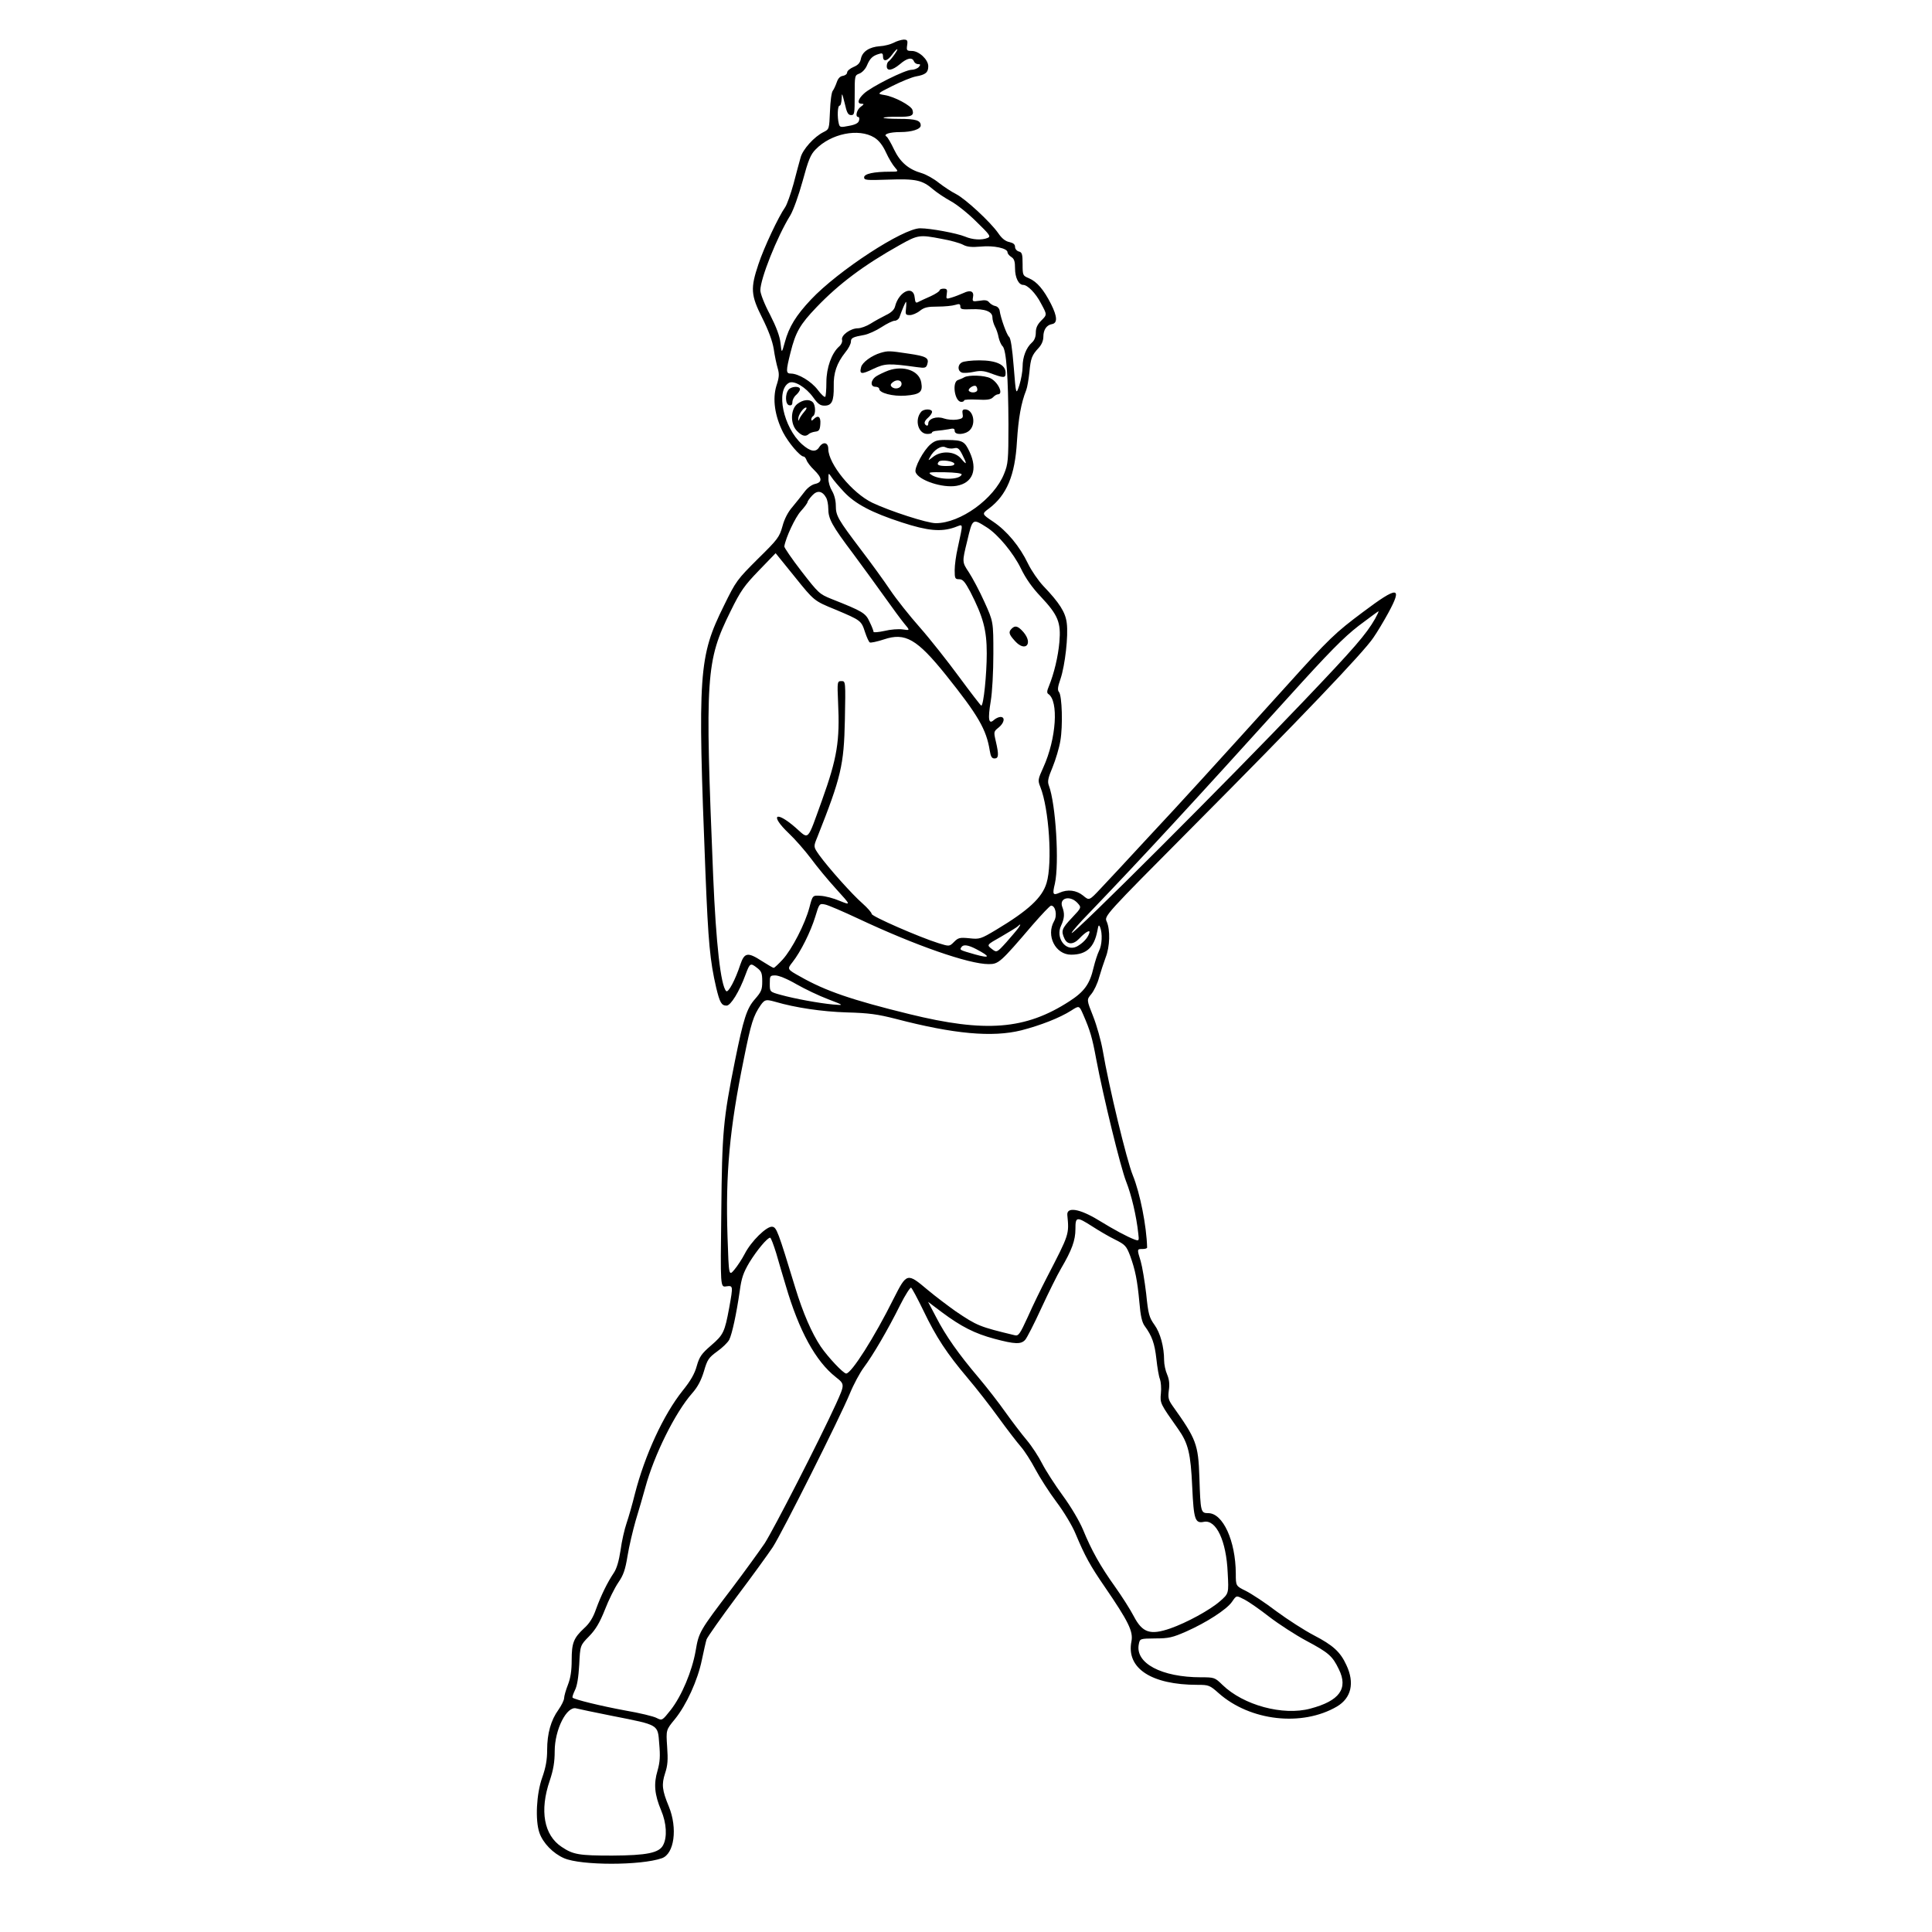
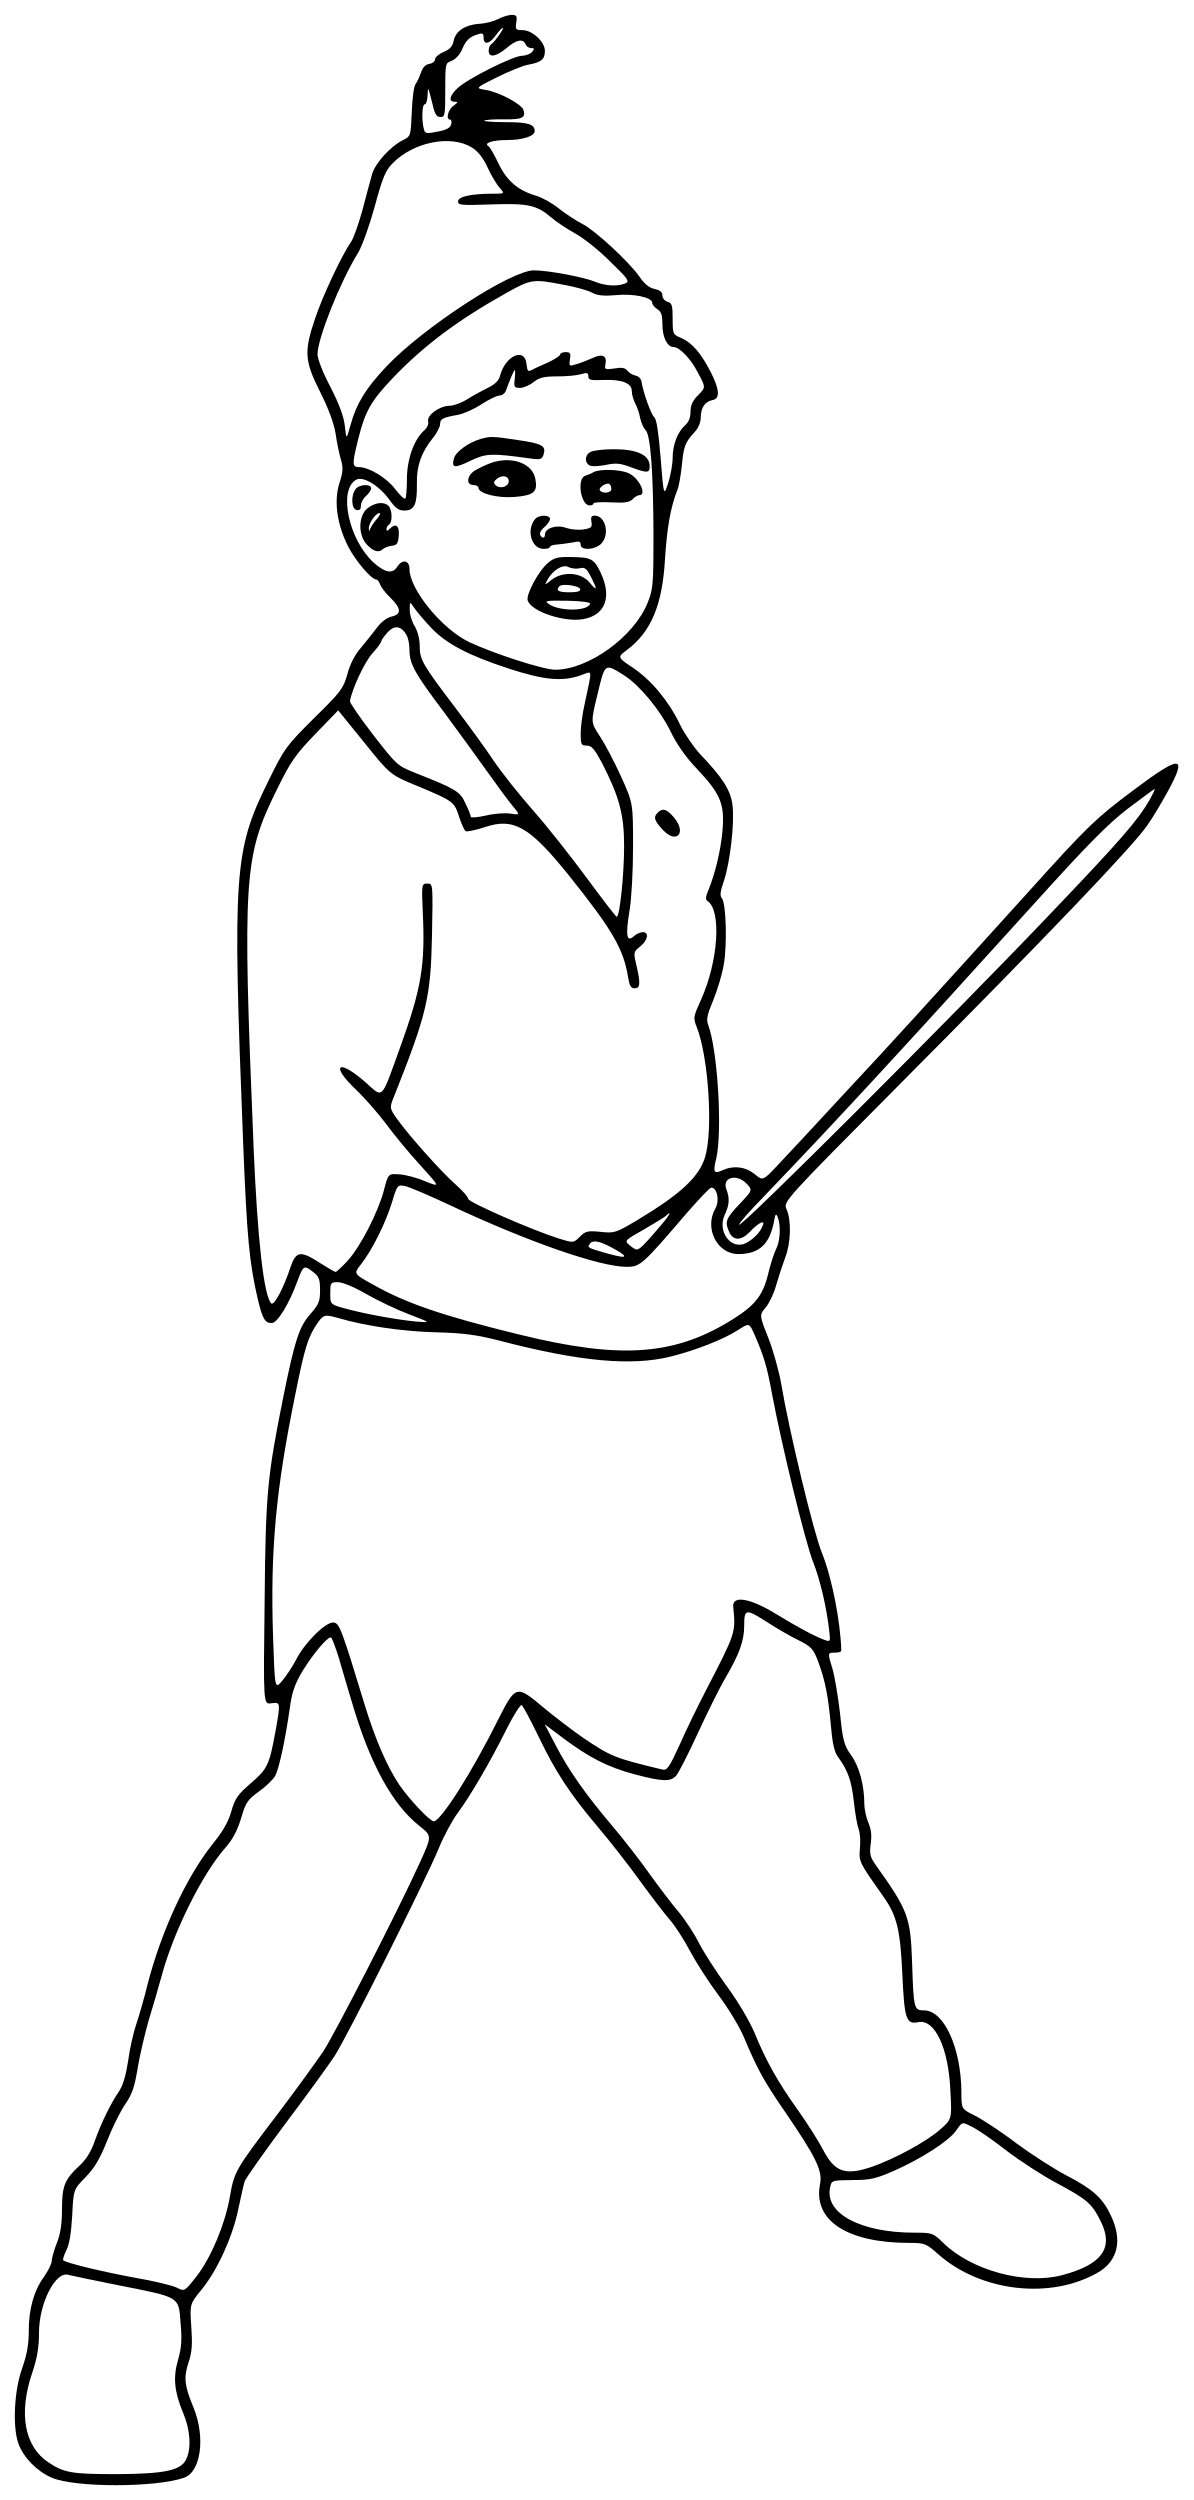
- <svg xmlns="http://www.w3.org/2000/svg" viewBox="0 0 1024 1024" role="img" aria-labelledby="t">
+ <svg xmlns="http://www.w3.org/2000/svg" viewBox="278.74 15.19 466.96 978.43" role="img" aria-labelledby="t">
  <g transform="translate(0,1024) scale(0.1,-0.1)" fill="currentColor" stroke="none">
    <path d="M4736 10013 c-16 -8 -49 -17 -73 -18 -55 -4 -92 -28 -100 -66 -4 -22 -15 -34 -39 -44 -19 -8 -34 -21 -34 -29 0 -8 -10 -16 -22 -18 -15 -2 -26 -13 -33 -34 -6 -17 -15 -37 -21 -45 -7 -8 -13 -57 -15 -109 -4 -94 -4 -95 -34 -110 -49 -24 -111 -92 -122 -136 -6 -21 -23 -84 -37 -138 -15 -54 -35 -111 -45 -125 -35 -50 -112 -213 -141 -301 -43 -128 -41 -164 20 -285 33 -66 54 -122 61 -165 5 -36 15 -82 21 -102 9 -30 8 -48 -7 -93 -21 -70 -9 -158 35 -246 29 -56 91 -129 110 -129 5 0 11 -9 15 -19 3 -10 21 -34 40 -52 43 -42 45 -65 5 -74 -18 -4 -41 -21 -57 -43 -15 -20 -44 -56 -63 -79 -23 -26 -43 -64 -53 -103 -16 -57 -25 -69 -131 -173 -109 -109 -115 -116 -179 -247 -134 -271 -140 -355 -98 -1415 15 -373 24 -467 57 -610 19 -79 28 -95 55 -95 22 0 68 75 100 163 24 64 26 65 63 36 22 -17 26 -28 26 -71 0 -44 -5 -55 -39 -94 -43 -49 -60 -102 -105 -324 -63 -314 -69 -376 -73 -804 -5 -399 -5 -399 26 -394 37 5 37 4 16 -113 -24 -130 -31 -144 -96 -200 -51 -44 -62 -60 -76 -109 -11 -41 -33 -79 -75 -131 -102 -128 -200 -341 -253 -547 -13 -53 -33 -123 -44 -155 -11 -32 -26 -97 -32 -144 -9 -58 -20 -96 -36 -120 -33 -49 -67 -118 -94 -192 -15 -44 -35 -76 -62 -100 -57 -53 -67 -79 -67 -170 0 -57 -6 -95 -20 -131 -11 -28 -20 -60 -20 -70 0 -11 -14 -39 -30 -62 -40 -55 -60 -126 -60 -213 0 -52 -7 -92 -26 -146 -31 -86 -38 -227 -15 -293 19 -55 73 -110 131 -135 90 -39 407 -39 518 0 66 23 84 159 37 274 -36 87 -39 117 -20 176 14 42 16 71 11 141 -6 89 -6 89 41 146 61 75 121 206 143 314 10 47 21 97 25 109 5 13 76 114 158 224 83 110 169 229 193 265 50 77 356 687 408 813 20 49 54 112 75 140 47 63 126 197 192 330 27 54 54 95 58 92 5 -3 34 -57 65 -121 68 -142 125 -228 234 -357 46 -54 120 -149 164 -210 45 -62 98 -131 119 -155 20 -23 55 -78 77 -120 23 -43 72 -120 111 -172 40 -53 85 -128 102 -170 50 -119 77 -168 154 -280 126 -184 152 -237 142 -289 -29 -143 105 -231 350 -231 59 0 65 -2 112 -44 167 -148 442 -179 627 -71 76 45 95 125 50 220 -32 70 -71 105 -173 158 -48 25 -137 82 -198 127 -60 46 -134 94 -162 108 -53 26 -53 26 -53 92 -1 173 -68 320 -146 320 -40 0 -41 6 -47 190 -6 176 -16 202 -143 380 -21 30 -24 42 -19 81 5 32 2 58 -9 84 -9 20 -16 54 -16 75 0 71 -20 145 -51 188 -28 39 -33 56 -44 165 -8 67 -21 145 -29 172 -20 65 -20 65 9 65 14 0 25 3 25 8 -3 113 -37 287 -76 383 -32 78 -127 471 -159 660 -9 52 -32 134 -51 182 -35 88 -35 88 -10 118 14 17 33 56 41 87 9 31 25 80 35 107 23 58 25 146 6 190 -14 30 -14 30 458 505 559 562 904 923 955 1000 21 30 56 89 79 131 78 143 51 144 -134 5 -147 -110 -177 -138 -405 -391 -380 -420 -558 -616 -734 -804 -104 -113 -217 -234 -251 -270 -61 -65 -61 -65 -93 -38 -36 29 -82 35 -126 15 -34 -15 -38 -9 -24 48 24 108 5 423 -32 521 -8 21 -4 40 20 97 16 39 35 102 41 139 14 79 9 239 -7 259 -9 10 -7 27 8 70 24 72 42 228 33 296 -7 57 -38 106 -125 197 -26 28 -62 80 -80 117 -44 92 -112 174 -185 223 -61 41 -61 41 -22 70 94 71 138 176 148 355 8 125 22 204 49 272 6 15 13 58 17 95 7 75 13 90 49 129 16 17 25 39 25 59 0 37 17 62 45 67 31 5 29 40 -4 106 -39 77 -75 119 -117 137 -33 14 -34 15 -34 75 0 53 -3 63 -20 67 -11 3 -20 14 -20 24 0 14 -9 21 -30 26 -21 4 -40 19 -59 47 -41 59 -173 181 -223 207 -24 12 -65 39 -92 60 -27 22 -67 44 -90 51 -70 20 -114 57 -147 125 -16 34 -34 65 -40 69 -20 12 15 24 73 24 60 0 108 15 108 35 0 27 -26 35 -114 35 -49 0 -87 3 -83 6 3 3 37 6 76 5 72 -1 87 6 77 37 -8 23 -96 70 -147 78 -42 7 -42 7 42 49 46 23 102 46 124 50 51 9 65 21 65 54 0 35 -49 81 -87 81 -27 0 -29 3 -25 30 4 26 1 30 -19 30 -13 -1 -37 -8 -53 -17z m4 -63 c-11 -16 -25 -32 -30 -35 -6 -4 -10 -15 -10 -26 0 -28 29 -23 70 11 38 33 65 38 74 15 3 -8 13 -15 22 -15 13 0 14 -3 4 -15 -7 -8 -25 -15 -39 -15 -34 0 -216 -91 -253 -127 -32 -30 -36 -53 -11 -53 14 0 13 -3 -5 -16 -21 -15 -31 -54 -13 -54 5 0 7 -8 4 -19 -3 -13 -19 -22 -53 -28 -45 -9 -49 -8 -54 11 -9 35 -7 96 4 96 6 0 10 17 11 38 1 33 2 30 16 -25 11 -50 18 -63 34 -63 18 0 19 8 19 105 0 104 0 106 25 115 15 6 32 24 40 43 16 38 30 51 63 61 18 6 22 3 22 -13 0 -30 23 -26 48 9 29 39 40 39 12 0z m-106 -439 c24 -15 44 -40 62 -79 14 -31 36 -67 47 -79 20 -23 20 -23 -25 -23 -86 0 -138 -11 -138 -30 0 -15 12 -16 128 -12 146 5 180 -2 238 -52 21 -18 64 -46 93 -62 30 -16 91 -64 135 -108 72 -70 79 -79 61 -87 -32 -13 -80 -10 -120 7 -44 18 -183 44 -238 44 -90 0 -434 -224 -579 -378 -79 -84 -116 -144 -138 -225 -17 -61 -17 -61 -23 -6 -4 37 -22 85 -56 152 -29 54 -51 111 -51 128 0 62 89 285 159 398 16 27 44 105 65 181 30 111 42 141 69 168 81 84 228 114 311 63z m357 -537 c46 -8 96 -22 113 -31 22 -12 46 -14 94 -10 69 7 142 -9 142 -30 0 -7 9 -18 20 -25 16 -10 20 -24 20 -62 0 -47 19 -86 43 -86 23 0 67 -44 95 -99 32 -59 32 -59 2 -89 -22 -22 -30 -40 -30 -65 0 -22 -7 -41 -21 -53 -30 -27 -49 -76 -49 -128 0 -24 -8 -68 -17 -97 -18 -54 -18 -54 -30 96 -8 100 -16 153 -25 160 -12 10 -44 98 -50 140 -2 11 -12 21 -23 23 -11 2 -25 11 -32 19 -9 12 -22 14 -51 9 -37 -5 -39 -5 -35 18 7 32 -13 41 -50 23 -18 -8 -46 -19 -63 -24 -29 -9 -30 -9 -26 19 4 23 1 28 -17 28 -11 0 -21 -4 -21 -9 0 -5 -21 -19 -47 -31 -27 -12 -56 -25 -65 -30 -14 -8 -17 -4 -20 23 -6 68 -84 33 -104 -47 -4 -17 -20 -33 -48 -46 -22 -11 -59 -31 -81 -45 -22 -14 -53 -25 -68 -25 -39 0 -90 -37 -84 -61 3 -10 -4 -26 -16 -36 -39 -35 -67 -112 -67 -189 0 -39 -3 -74 -6 -77 -4 -4 -22 13 -40 37 -34 45 -103 86 -142 86 -27 0 -27 12 -2 112 27 108 50 148 138 240 118 123 249 222 442 330 95 53 103 55 221 32z m-189 -369 c-4 -32 -2 -35 21 -35 13 0 37 10 53 23 23 18 41 22 94 22 36 0 77 4 93 9 22 7 27 5 27 -9 0 -14 9 -16 58 -14 72 3 112 -12 112 -43 0 -13 6 -34 13 -48 8 -14 17 -41 20 -59 4 -17 13 -39 21 -46 20 -20 30 -166 31 -415 0 -191 -2 -209 -23 -261 -53 -133 -232 -262 -362 -262 -46 0 -243 64 -336 108 -107 51 -234 207 -234 286 0 35 -28 40 -48 9 -18 -29 -47 -24 -92 16 -98 89 -140 286 -68 325 27 14 89 -23 128 -77 25 -35 37 -44 60 -44 39 0 50 24 49 102 -2 71 16 123 61 180 17 20 30 46 30 57 0 20 10 25 72 36 20 4 61 22 90 41 29 19 60 34 70 34 10 0 21 8 25 18 14 40 32 82 35 82 2 0 2 -16 0 -35z m-329 -972 c60 -64 147 -110 307 -162 138 -45 208 -51 280 -26 48 17 46 32 16 -110 -9 -38 -16 -91 -16 -117 0 -44 2 -48 24 -48 19 0 30 -13 59 -67 68 -133 87 -202 87 -326 0 -111 -17 -277 -29 -277 -3 0 -56 69 -118 153 -61 83 -155 202 -208 262 -54 61 -124 149 -157 198 -32 48 -101 143 -153 211 -124 164 -135 182 -135 236 0 27 -8 58 -20 78 -11 18 -20 47 -19 65 0 32 0 32 17 7 9 -14 38 -48 65 -77z m-93 -33 c5 -10 10 -35 10 -55 0 -55 19 -90 132 -240 57 -77 134 -183 171 -235 37 -52 81 -112 99 -134 32 -38 32 -38 -8 -32 -22 3 -64 0 -96 -8 -32 -7 -58 -9 -58 -5 0 5 -9 29 -21 53 -21 47 -37 56 -201 121 -65 26 -70 31 -160 147 -51 66 -92 126 -91 132 8 48 58 154 87 186 20 22 36 44 36 49 0 4 11 20 25 35 27 29 54 25 75 -14z m850 -155 c60 -38 141 -136 181 -218 25 -52 60 -102 105 -149 92 -98 108 -137 99 -241 -7 -78 -28 -166 -56 -235 -10 -23 -11 -35 -3 -40 56 -36 43 -237 -26 -389 -29 -64 -30 -69 -16 -104 46 -115 65 -404 33 -509 -23 -78 -97 -146 -267 -248 -82 -49 -88 -51 -142 -45 -51 5 -59 3 -81 -19 -25 -25 -25 -25 -83 -7 -102 32 -354 142 -354 155 0 7 -22 32 -49 56 -54 47 -180 188 -229 256 -31 44 -31 44 -10 95 126 318 141 381 146 620 4 207 4 207 -18 207 -22 0 -23 -2 -18 -112 10 -206 -5 -296 -85 -519 -81 -224 -67 -210 -141 -145 -107 93 -137 66 -35 -31 34 -32 86 -92 117 -133 30 -41 90 -114 134 -162 79 -87 79 -87 19 -63 -32 14 -78 26 -102 27 -42 3 -42 3 -59 -62 -23 -87 -92 -221 -142 -276 -22 -24 -44 -44 -47 -44 -4 0 -31 16 -61 35 -77 50 -94 47 -116 -17 -26 -80 -64 -152 -75 -141 -29 29 -54 252 -69 608 -44 1065 -39 1140 92 1405 54 110 73 136 151 217 l88 91 102 -126 c102 -127 102 -127 215 -173 135 -57 137 -58 157 -120 9 -27 20 -51 25 -54 5 -3 38 4 75 16 113 38 175 2 328 -188 172 -215 215 -289 233 -402 5 -31 11 -41 25 -41 22 0 24 18 7 91 -12 51 -11 52 15 73 30 24 36 56 10 56 -9 0 -25 -7 -35 -16 -28 -26 -33 3 -17 99 8 47 14 155 14 252 0 170 0 170 -47 274 -26 58 -64 129 -83 158 -36 54 -36 54 -9 164 29 123 28 122 104 74z m2058 -485 c-47 -82 -110 -155 -383 -441 -385 -405 -1225 -1244 -1225 -1224 0 6 41 53 92 105 298 311 545 579 1057 1145 216 239 292 316 372 378 56 42 103 77 105 77 3 0 -6 -18 -18 -40z m-1578 -1505 c23 -25 23 -25 -28 -79 -55 -58 -59 -70 -40 -111 15 -33 47 -33 79 1 34 36 61 50 52 27 -9 -27 -35 -53 -66 -70 -58 -29 -114 46 -83 111 18 39 20 64 6 100 -17 47 41 62 80 21z m-1161 -84 c302 -142 586 -241 691 -241 53 0 62 8 233 208 49 56 92 102 98 102 23 0 34 -51 16 -82 -44 -77 7 -178 90 -178 81 0 122 38 139 125 6 33 8 36 15 20 13 -33 10 -94 -6 -125 -8 -16 -21 -56 -29 -89 -20 -87 -49 -127 -128 -178 -233 -151 -445 -167 -848 -68 -306 75 -445 123 -577 198 -72 40 -72 40 -42 78 43 55 95 159 120 240 21 70 22 71 52 65 16 -3 95 -37 176 -75z m849 -49 c-7 -10 -36 -44 -64 -76 -51 -56 -51 -56 -78 -35 -27 21 -27 21 51 65 43 25 82 49 87 54 16 16 18 11 4 -8z m-223 -113 c76 -40 74 -50 -6 -28 -84 24 -83 24 -74 38 10 17 36 13 80 -10z m-953 -186 c44 -25 119 -61 167 -79 86 -33 86 -33 26 -28 -74 7 -201 30 -277 51 -58 16 -58 16 -58 59 0 42 1 44 30 44 18 0 64 -19 112 -47z m-112 -93 c106 -31 247 -52 378 -56 117 -3 165 -10 259 -34 310 -81 513 -99 666 -61 101 26 204 66 265 105 42 27 42 27 63 -21 37 -85 48 -122 69 -236 38 -201 129 -574 159 -650 28 -71 54 -181 64 -274 5 -40 4 -41 -19 -33 -42 16 -107 51 -192 103 -100 61 -169 72 -165 27 10 -103 11 -100 -108 -330 -30 -58 -76 -152 -101 -209 -43 -94 -50 -103 -70 -98 -187 45 -199 50 -313 127 -38 27 -106 78 -149 114 -108 91 -110 90 -179 -46 -103 -207 -224 -397 -252 -398 -15 0 -96 86 -135 143 -48 72 -94 178 -135 312 -92 302 -99 320 -122 323 -29 4 -112 -77 -146 -144 -14 -27 -39 -65 -55 -84 -29 -34 -29 -34 -36 175 -11 336 11 572 86 940 39 195 51 231 90 288 22 30 28 31 78 17z m1679 -1190 c34 -22 88 -54 121 -70 54 -27 60 -34 80 -86 27 -75 38 -128 49 -247 6 -72 14 -106 28 -125 39 -53 53 -93 62 -174 5 -46 13 -94 19 -108 5 -14 8 -47 5 -75 -5 -53 -4 -54 92 -190 53 -75 66 -129 74 -306 8 -173 15 -195 62 -185 65 13 119 -101 126 -270 6 -110 6 -110 -41 -151 -52 -46 -177 -114 -263 -144 -107 -37 -148 -23 -194 65 -17 33 -62 104 -99 156 -78 109 -125 193 -170 303 -19 45 -63 120 -107 180 -41 56 -90 132 -109 169 -18 36 -55 93 -82 125 -27 32 -78 99 -113 148 -35 50 -99 132 -142 183 -107 126 -175 223 -225 320 l-43 82 73 -55 c102 -76 174 -113 279 -141 109 -29 141 -30 163 -5 9 10 48 86 85 167 38 82 85 177 105 211 57 97 76 149 76 209 0 66 6 67 89 14z m-1675 -142 c13 -46 36 -123 51 -173 70 -239 158 -400 265 -484 48 -38 48 -38 1 -142 -91 -199 -330 -664 -378 -739 -28 -41 -106 -149 -174 -239 -173 -227 -175 -232 -192 -331 -19 -108 -74 -239 -132 -313 -45 -57 -46 -57 -74 -43 -16 9 -91 27 -167 40 -130 24 -269 58 -279 68 -3 3 3 20 12 39 12 23 19 68 23 136 5 102 5 102 52 150 35 36 56 71 84 141 20 52 52 116 71 144 27 39 37 67 49 141 8 50 28 134 43 187 16 52 39 131 51 175 47 174 159 399 249 501 29 33 47 67 62 116 18 62 25 72 70 105 27 19 56 47 64 62 15 30 38 135 56 260 9 67 19 96 51 150 40 65 95 131 110 131 4 0 18 -37 32 -82z m2484 -1837 c21 -11 79 -51 130 -91 51 -39 139 -96 195 -126 120 -64 139 -81 173 -151 51 -103 4 -168 -151 -209 -145 -39 -355 18 -466 126 -40 39 -43 40 -113 40 -210 0 -351 75 -330 176 6 29 6 29 87 30 72 0 92 5 165 37 106 47 213 116 241 156 26 37 22 36 69 12z m-3351 -616 c248 -49 239 -44 247 -147 6 -66 4 -97 -9 -143 -21 -70 -16 -126 19 -210 29 -68 33 -142 11 -184 -21 -42 -87 -55 -270 -56 -176 0 -207 5 -268 46 -94 62 -118 192 -63 352 19 57 26 98 26 155 0 115 64 242 115 227 11 -3 97 -21 192 -40z" />
    <path d="M4668 8370 c-48 -14 -98 -51 -104 -76 -10 -38 1 -40 65 -9 62 29 80 30 232 9 42 -6 48 -4 54 16 10 33 -5 42 -102 56 -99 15 -107 15 -145 4z" />
    <path d="M5098 8319 c-24 -13 -23 -46 1 -54 10 -3 38 -1 62 4 32 7 52 6 83 -5 78 -29 86 -29 86 0 0 43 -49 66 -140 66 -41 0 -83 -5 -92 -11z" />
    <path d="M4708 8276 c-21 -8 -49 -21 -63 -30 -31 -20 -34 -56 -5 -56 11 0 20 -5 20 -11 0 -22 73 -41 139 -36 77 6 93 19 84 69 -10 63 -93 93 -175 64z m70 -75 c-4 -20 -36 -27 -52 -11 -8 8 -6 15 7 25 23 17 49 9 45 -14z" />
    <path d="M5110 8240 c-8 -5 -23 -11 -32 -14 -34 -10 -18 -116 17 -116 8 0 15 3 15 8 0 4 31 6 69 4 52 -3 72 0 84 12 8 9 20 16 26 16 31 0 2 64 -39 85 -31 16 -116 19 -140 5z m70 -66 c0 -16 -35 -19 -45 -5 -6 11 26 32 37 25 5 -3 8 -12 8 -20z" />
    <path d="M4180 8175 c-20 -24 -18 -79 3 -83 12 -2 17 3 17 17 0 12 9 29 20 38 11 10 20 23 20 30 0 18 -45 16 -60 -2z" />
    <path d="M4226 8099 c-37 -29 -38 -108 -1 -144 25 -26 45 -31 61 -16 5 5 20 11 34 13 21 2 26 9 28 41 3 39 -12 49 -36 25 -9 -9 -12 -9 -12 -1 0 7 5 15 10 18 14 9 13 58 -2 73 -18 18 -52 14 -82 -9z m37 -41 c-11 -13 -23 -30 -26 -38 -5 -13 -6 -13 -6 0 -1 20 27 60 41 60 6 0 2 -10 -9 -22z" />
    <path d="M4882 8057 c-36 -43 -15 -117 33 -117 14 0 25 3 25 8 0 4 12 8 28 9 15 1 42 5 60 8 26 6 32 4 32 -9 0 -23 55 -21 80 4 35 35 18 110 -25 110 -13 0 -16 -6 -13 -24 4 -21 0 -25 -31 -30 -20 -3 -50 0 -68 6 -38 14 -83 -1 -83 -27 0 -9 -4 -13 -10 -10 -15 9 -12 23 10 42 11 10 20 23 20 30 0 17 -44 17 -58 0z" />
    <path d="M4932 7885 c-37 -31 -88 -126 -79 -148 16 -43 143 -85 217 -72 86 15 113 86 69 180 -26 56 -37 62 -116 63 -52 1 -66 -2 -91 -23z m124 -21 c20 5 27 0 44 -33 27 -53 25 -59 -6 -22 -33 40 -105 44 -149 9 -27 -21 -27 -21 -16 -1 20 39 61 64 83 52 11 -6 31 -8 44 -5z m2 -81 c2 -9 -10 -13 -42 -13 -43 0 -55 7 -39 24 12 11 76 2 81 -11z m39 -58 c-10 -30 -123 -30 -163 0 -17 12 -8 13 73 12 57 -1 92 -6 90 -12z" />
    <path d="M5362 6908 c-18 -18 -15 -30 18 -66 54 -60 97 -15 45 47 -29 33 -44 38 -63 19z" />
  </g>
</svg>
